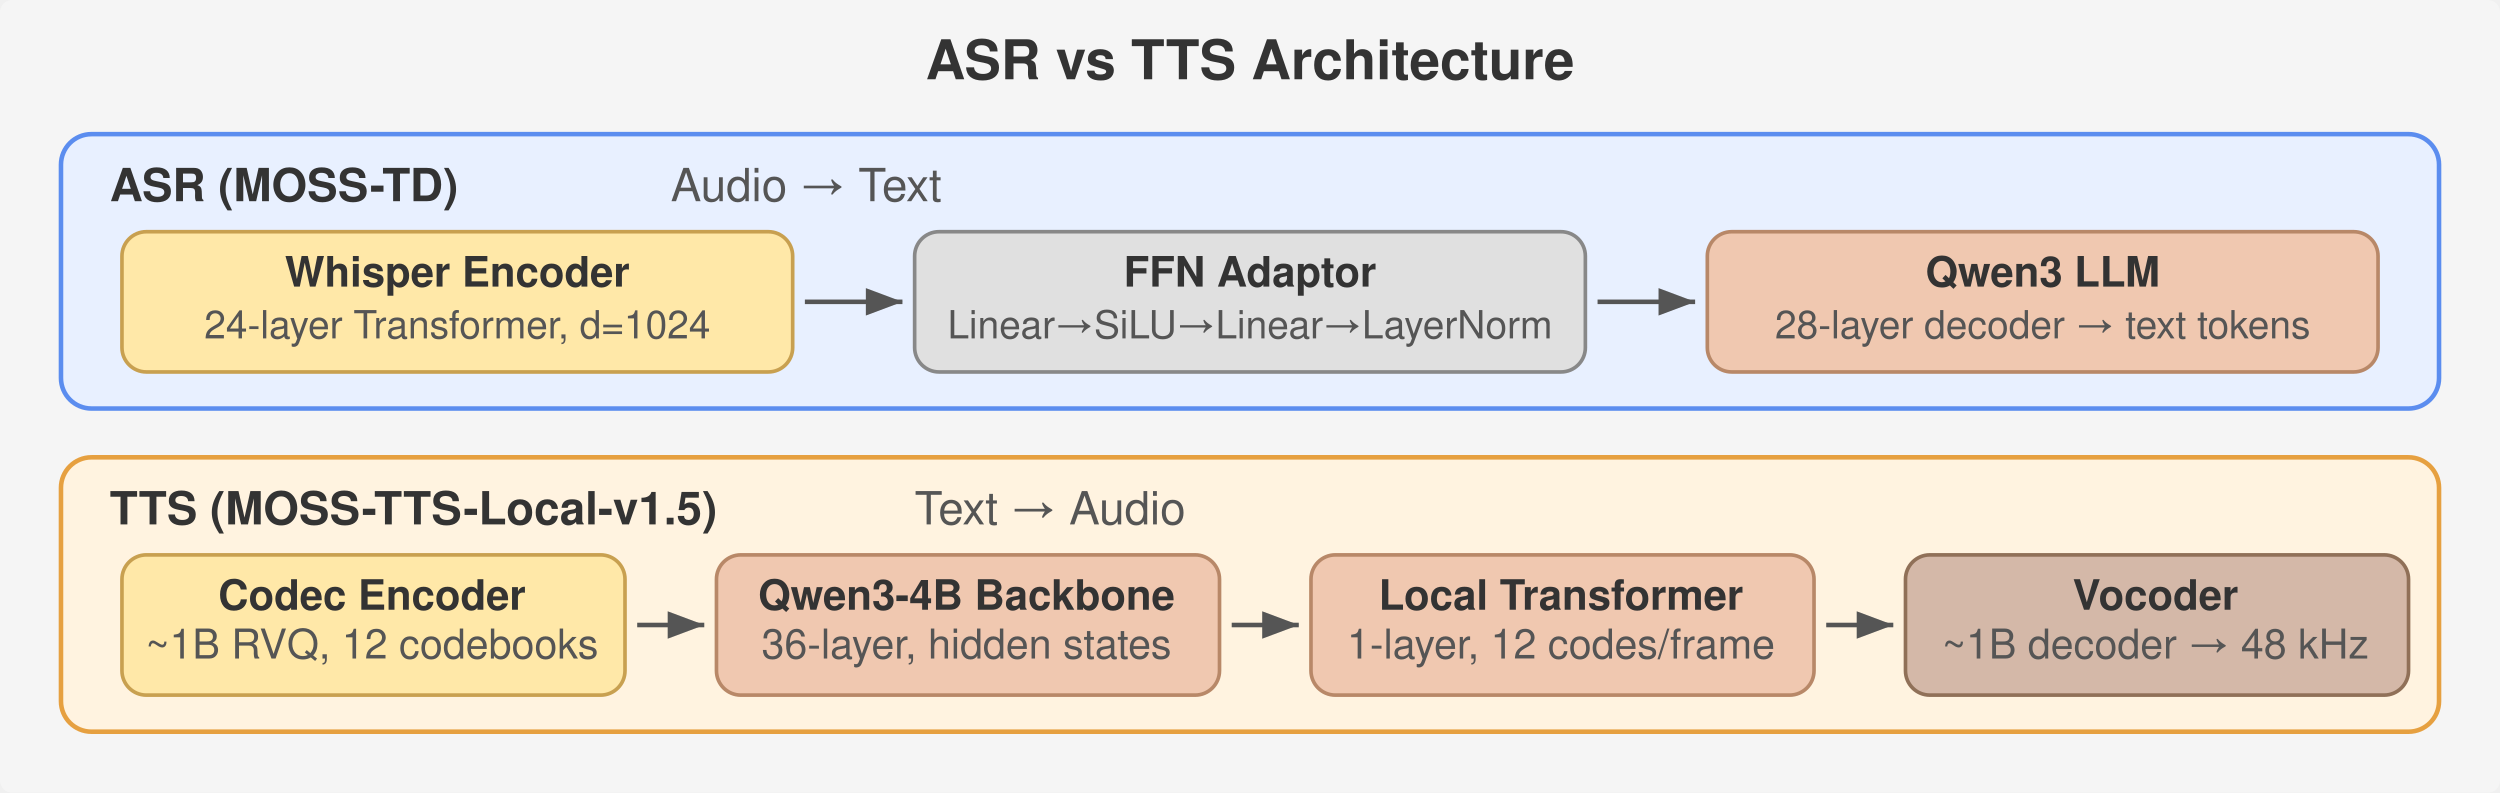
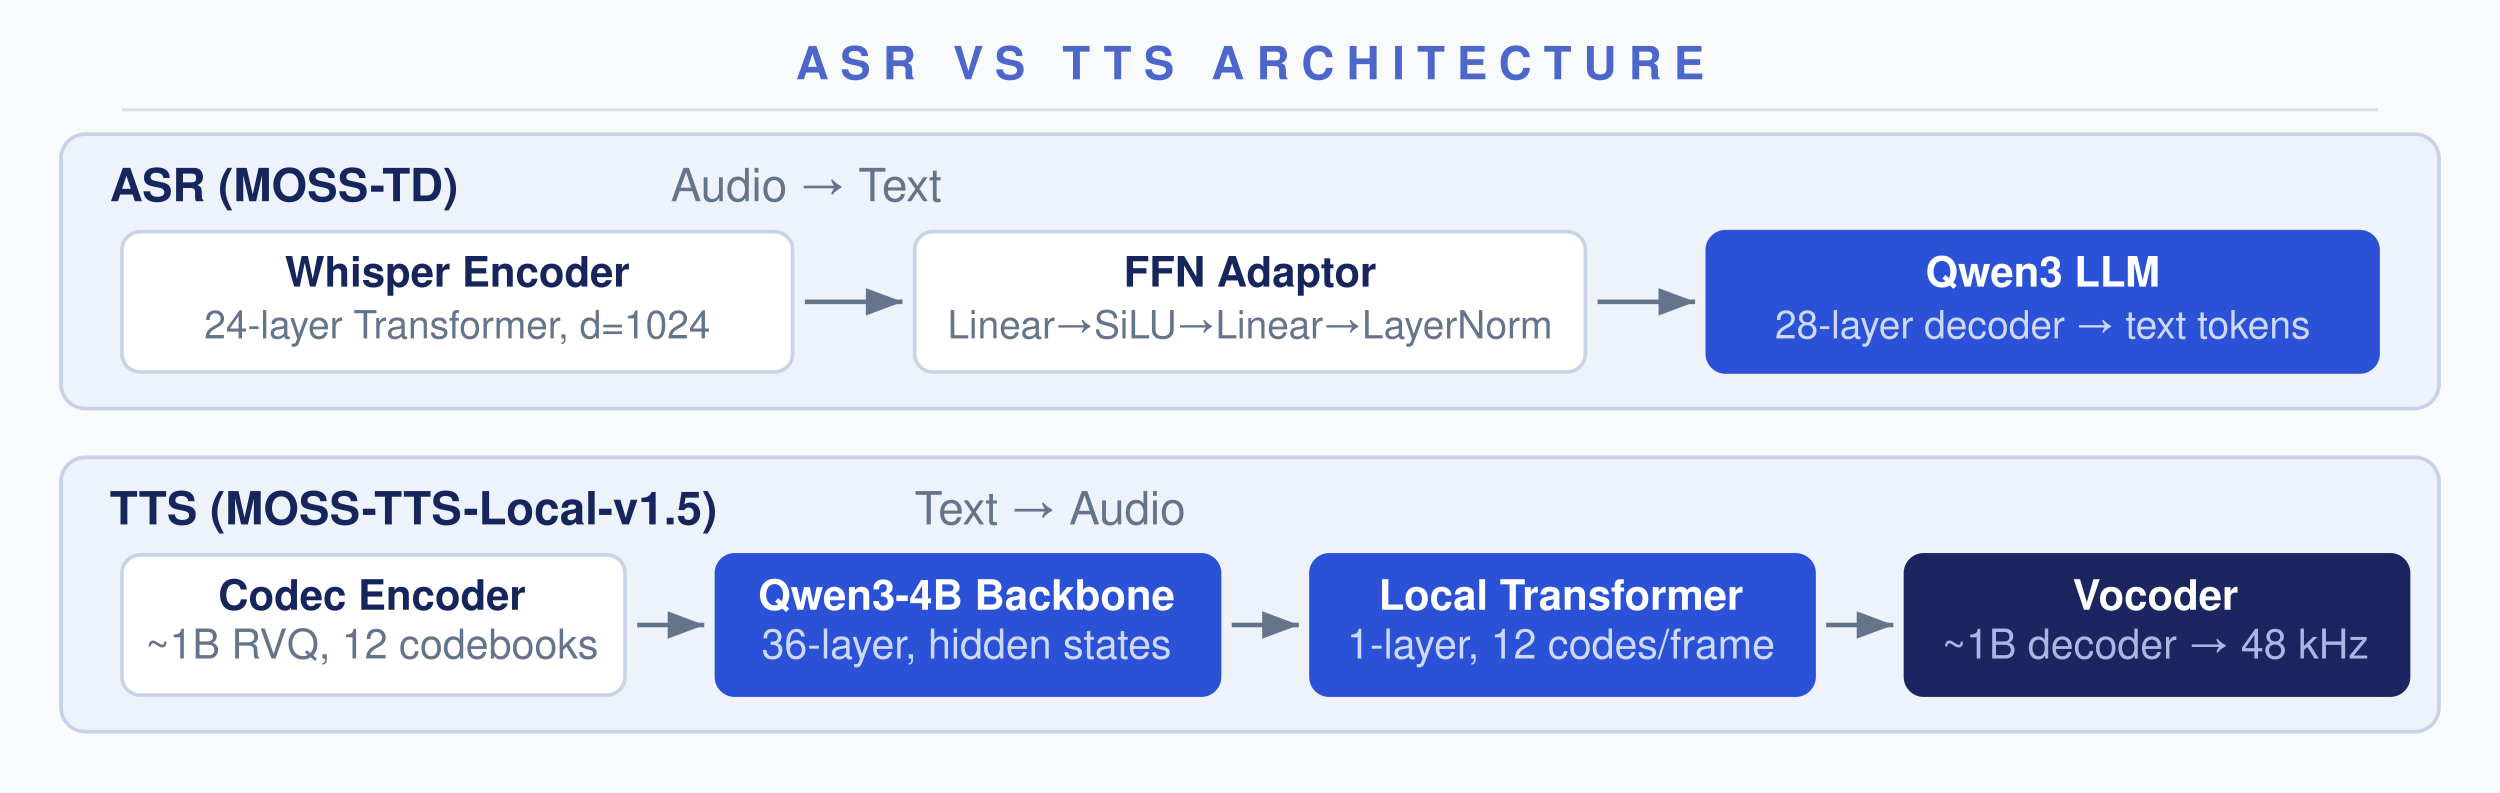
<svg xmlns="http://www.w3.org/2000/svg" viewBox="0 0 820 260">
  <defs>
    <marker id="arrvs" markerWidth="8" markerHeight="6" refX="8" refY="3" orient="auto">
-       <polygon points="0 0, 8 3, 0 6" fill="#555" />
+       <polygon points="0 0, 8 3, 0 6" fill="#64748B" />
    </marker>
  </defs>
-   <rect width="820" height="260" rx="4" fill="#F5F5F5" />
-   <text x="410" y="26" text-anchor="middle" font-family="'Helvetica Neue', Helvetica, Arial, sans-serif" font-size="18" font-weight="bold" fill="#333">ASR vs TTS Architecture</text>
-   <rect x="20" y="44" width="780" height="90" rx="10" fill="#E8F0FF" stroke="#5B8DEF" stroke-width="1.5" />
-   <text x="36" y="66" font-family="'Helvetica Neue', Helvetica, Arial, sans-serif" font-size="15" font-weight="bold" fill="#333">ASR (MOSS-TD)</text>
-   <text x="220" y="66" font-family="'Helvetica Neue', Helvetica, Arial, sans-serif" font-size="15" fill="#555">Audio → Text</text>
-   <rect x="40" y="76" width="220" height="46" rx="8" fill="#FFE8A8" stroke="#C8A050" stroke-width="1.2" />
-   <text x="150" y="94" text-anchor="middle" font-family="'Helvetica Neue', Helvetica, Arial, sans-serif" font-size="13.75" font-weight="bold" fill="#333">Whisper Encoder</text>
-   <text x="150" y="111" text-anchor="middle" font-family="'Helvetica Neue', Helvetica, Arial, sans-serif" font-size="12.75" fill="#555">24-layer Transformer, d=1024</text>
-   <line x1="264" y1="99" x2="296" y2="99" stroke="#555" stroke-width="1.5" marker-end="url(#arrvs)" />
-   <rect x="300" y="76" width="220" height="46" rx="8" fill="#E0E0E0" stroke="#888" stroke-width="1.2" />
-   <text x="410" y="94" text-anchor="middle" font-family="'Helvetica Neue', Helvetica, Arial, sans-serif" font-size="13.75" font-weight="bold" fill="#333">FFN Adaptor</text>
-   <text x="410" y="111" text-anchor="middle" font-family="'Helvetica Neue', Helvetica, Arial, sans-serif" font-size="12.75" fill="#555">Linear→SiLU→Linear→LayerNorm</text>
-   <line x1="524" y1="99" x2="556" y2="99" stroke="#555" stroke-width="1.5" marker-end="url(#arrvs)" />
-   <rect x="560" y="76" width="220" height="46" rx="8" fill="#F0C8B0" stroke="#B88868" stroke-width="1.2" />
-   <text x="670" y="94" text-anchor="middle" font-family="'Helvetica Neue', Helvetica, Arial, sans-serif" font-size="13.75" font-weight="bold" fill="#333">Qwen3 LLM</text>
-   <text x="670" y="111" text-anchor="middle" font-family="'Helvetica Neue', Helvetica, Arial, sans-serif" font-size="12.75" fill="#555">28-layer decoder → text tokens</text>
-   <rect x="20" y="150" width="780" height="90" rx="10" fill="#FFF3E0" stroke="#E6A040" stroke-width="1.5" />
-   <text x="36" y="172" font-family="'Helvetica Neue', Helvetica, Arial, sans-serif" font-size="15" font-weight="bold" fill="#333">TTS (MOSS-TTS-Local-v1.5)</text>
-   <text x="300" y="172" font-family="'Helvetica Neue', Helvetica, Arial, sans-serif" font-size="15" fill="#555">Text → Audio</text>
-   <rect x="40" y="182" width="165" height="46" rx="8" fill="#FFE8A8" stroke="#C8A050" stroke-width="1.2" />
-   <text x="122" y="200" text-anchor="middle" font-family="'Helvetica Neue', Helvetica, Arial, sans-serif" font-size="13.75" font-weight="bold" fill="#333">Codec Encoder</text>
-   <text x="122" y="216" text-anchor="middle" font-family="'Helvetica Neue', Helvetica, Arial, sans-serif" font-size="13.5" fill="#555">~1B RVQ, 12 codebooks</text>
-   <line x1="209" y1="205" x2="231" y2="205" stroke="#555" stroke-width="1.5" marker-end="url(#arrvs)" />
-   <rect x="235" y="182" width="165" height="46" rx="8" fill="#F0C8B0" stroke="#B88868" stroke-width="1.2" />
-   <text x="317" y="200" text-anchor="middle" font-family="'Helvetica Neue', Helvetica, Arial, sans-serif" font-size="13.75" font-weight="bold" fill="#333">Qwen3-4B Backbone</text>
-   <text x="317" y="216" text-anchor="middle" font-family="'Helvetica Neue', Helvetica, Arial, sans-serif" font-size="13.5" fill="#555">36-layer, hidden states</text>
-   <line x1="404" y1="205" x2="426" y2="205" stroke="#555" stroke-width="1.5" marker-end="url(#arrvs)" />
-   <rect x="430" y="182" width="165" height="46" rx="8" fill="#F0C8B0" stroke="#B88868" stroke-width="1.2" />
-   <text x="512" y="200" text-anchor="middle" font-family="'Helvetica Neue', Helvetica, Arial, sans-serif" font-size="13.75" font-weight="bold" fill="#333">Local Transformer</text>
-   <text x="512" y="216" text-anchor="middle" font-family="'Helvetica Neue', Helvetica, Arial, sans-serif" font-size="13.5" fill="#555">1-layer, 12 codes/frame</text>
-   <line x1="599" y1="205" x2="621" y2="205" stroke="#555" stroke-width="1.5" marker-end="url(#arrvs)" />
-   <rect x="625" y="182" width="165" height="46" rx="8" fill="#D4B8A8" stroke="#907058" stroke-width="1.2" />
-   <text x="707" y="200" text-anchor="middle" font-family="'Helvetica Neue', Helvetica, Arial, sans-serif" font-size="13.75" font-weight="bold" fill="#333">Vocoder</text>
-   <text x="707" y="216" text-anchor="middle" font-family="'Helvetica Neue', Helvetica, Arial, sans-serif" font-size="13.5" fill="#555">~1B decoder → 48 kHz</text>
+   <rect width="820" height="260" fill="#F8FAFC" />
+   <text x="410" y="26" text-anchor="middle" font-family="'Helvetica Neue', Helvetica, Arial, sans-serif" font-size="15" font-weight="bold" letter-spacing="4" fill="#4C66C9">ASR VS TTS ARCHITECTURE</text>
+   <line x1="40" y1="36" x2="780" y2="36" stroke="#D9E0EC" stroke-width="1" />
+   <rect x="20" y="44" width="780" height="90" rx="8" fill="#EDF2FB" stroke="#C7D2E8" stroke-width="1.2" />
+   <text x="36" y="66" font-family="'Helvetica Neue', Helvetica, Arial, sans-serif" font-size="15" font-weight="bold" fill="#16265C">ASR (MOSS-TD)</text>
+   <text x="220" y="66" font-family="'Helvetica Neue', Helvetica, Arial, sans-serif" font-size="15" fill="#64748B">Audio → Text</text>
+   <rect x="40" y="76" width="220" height="46" rx="6" fill="#FFFFFF" stroke="#C9D3E6" stroke-width="1.2" />
+   <text x="150" y="94" text-anchor="middle" font-family="'Helvetica Neue', Helvetica, Arial, sans-serif" font-size="13.75" font-weight="bold" fill="#16265C">Whisper Encoder</text>
+   <text x="150" y="111" text-anchor="middle" font-family="'Helvetica Neue', Helvetica, Arial, sans-serif" font-size="12.75" fill="#64748B">24-layer Transformer, d=1024</text>
+   <line x1="264" y1="99" x2="296" y2="99" stroke="#64748B" stroke-width="1.5" marker-end="url(#arrvs)" />
+   <rect x="300" y="76" width="220" height="46" rx="6" fill="#FFFFFF" stroke="#C9D3E6" stroke-width="1.2" />
+   <text x="410" y="94" text-anchor="middle" font-family="'Helvetica Neue', Helvetica, Arial, sans-serif" font-size="13.75" font-weight="bold" fill="#16265C">FFN Adaptor</text>
+   <text x="410" y="111" text-anchor="middle" font-family="'Helvetica Neue', Helvetica, Arial, sans-serif" font-size="12.75" fill="#64748B">Linear→SiLU→Linear→LayerNorm</text>
+   <line x1="524" y1="99" x2="556" y2="99" stroke="#64748B" stroke-width="1.5" marker-end="url(#arrvs)" />
+   <rect x="560" y="76" width="220" height="46" rx="6" fill="#2B52D6" stroke="#2B52D6" stroke-width="1.2" />
+   <text x="670" y="94" text-anchor="middle" font-family="'Helvetica Neue', Helvetica, Arial, sans-serif" font-size="13.75" font-weight="bold" fill="#FFFFFF">Qwen3 LLM</text>
+   <text x="670" y="111" text-anchor="middle" font-family="'Helvetica Neue', Helvetica, Arial, sans-serif" font-size="12.75" fill="#CDD9F6">28-layer decoder → text tokens</text>
+   <rect x="20" y="150" width="780" height="90" rx="8" fill="#EDF2FB" stroke="#C7D2E8" stroke-width="1.2" />
+   <text x="36" y="172" font-family="'Helvetica Neue', Helvetica, Arial, sans-serif" font-size="15" font-weight="bold" fill="#16265C">TTS (MOSS-TTS-Local-v1.5)</text>
+   <text x="300" y="172" font-family="'Helvetica Neue', Helvetica, Arial, sans-serif" font-size="15" fill="#64748B">Text → Audio</text>
+   <rect x="40" y="182" width="165" height="46" rx="6" fill="#FFFFFF" stroke="#C9D3E6" stroke-width="1.2" />
+   <text x="122" y="200" text-anchor="middle" font-family="'Helvetica Neue', Helvetica, Arial, sans-serif" font-size="13.75" font-weight="bold" fill="#16265C">Codec Encoder</text>
+   <text x="122" y="216" text-anchor="middle" font-family="'Helvetica Neue', Helvetica, Arial, sans-serif" font-size="13.5" fill="#64748B">~1B RVQ, 12 codebooks</text>
+   <line x1="209" y1="205" x2="231" y2="205" stroke="#64748B" stroke-width="1.5" marker-end="url(#arrvs)" />
+   <rect x="235" y="182" width="165" height="46" rx="6" fill="#2B52D6" stroke="#2B52D6" stroke-width="1.2" />
+   <text x="317" y="200" text-anchor="middle" font-family="'Helvetica Neue', Helvetica, Arial, sans-serif" font-size="13.75" font-weight="bold" fill="#FFFFFF">Qwen3-4B Backbone</text>
+   <text x="317" y="216" text-anchor="middle" font-family="'Helvetica Neue', Helvetica, Arial, sans-serif" font-size="13.5" fill="#CDD9F6">36-layer, hidden states</text>
+   <line x1="404" y1="205" x2="426" y2="205" stroke="#64748B" stroke-width="1.5" marker-end="url(#arrvs)" />
+   <rect x="430" y="182" width="165" height="46" rx="6" fill="#2B52D6" stroke="#2B52D6" stroke-width="1.2" />
+   <text x="512" y="200" text-anchor="middle" font-family="'Helvetica Neue', Helvetica, Arial, sans-serif" font-size="13.75" font-weight="bold" fill="#FFFFFF">Local Transformer</text>
+   <text x="512" y="216" text-anchor="middle" font-family="'Helvetica Neue', Helvetica, Arial, sans-serif" font-size="13.5" fill="#CDD9F6">1-layer, 12 codes/frame</text>
+   <line x1="599" y1="205" x2="621" y2="205" stroke="#64748B" stroke-width="1.5" marker-end="url(#arrvs)" />
+   <rect x="625" y="182" width="165" height="46" rx="6" fill="#1B2660" stroke="#1B2660" stroke-width="1.2" />
+   <text x="707" y="200" text-anchor="middle" font-family="'Helvetica Neue', Helvetica, Arial, sans-serif" font-size="13.75" font-weight="bold" fill="#FFFFFF">Vocoder</text>
+   <text x="707" y="216" text-anchor="middle" font-family="'Helvetica Neue', Helvetica, Arial, sans-serif" font-size="13.5" fill="#AAB6E4">~1B decoder → 48 kHz</text>
</svg>
